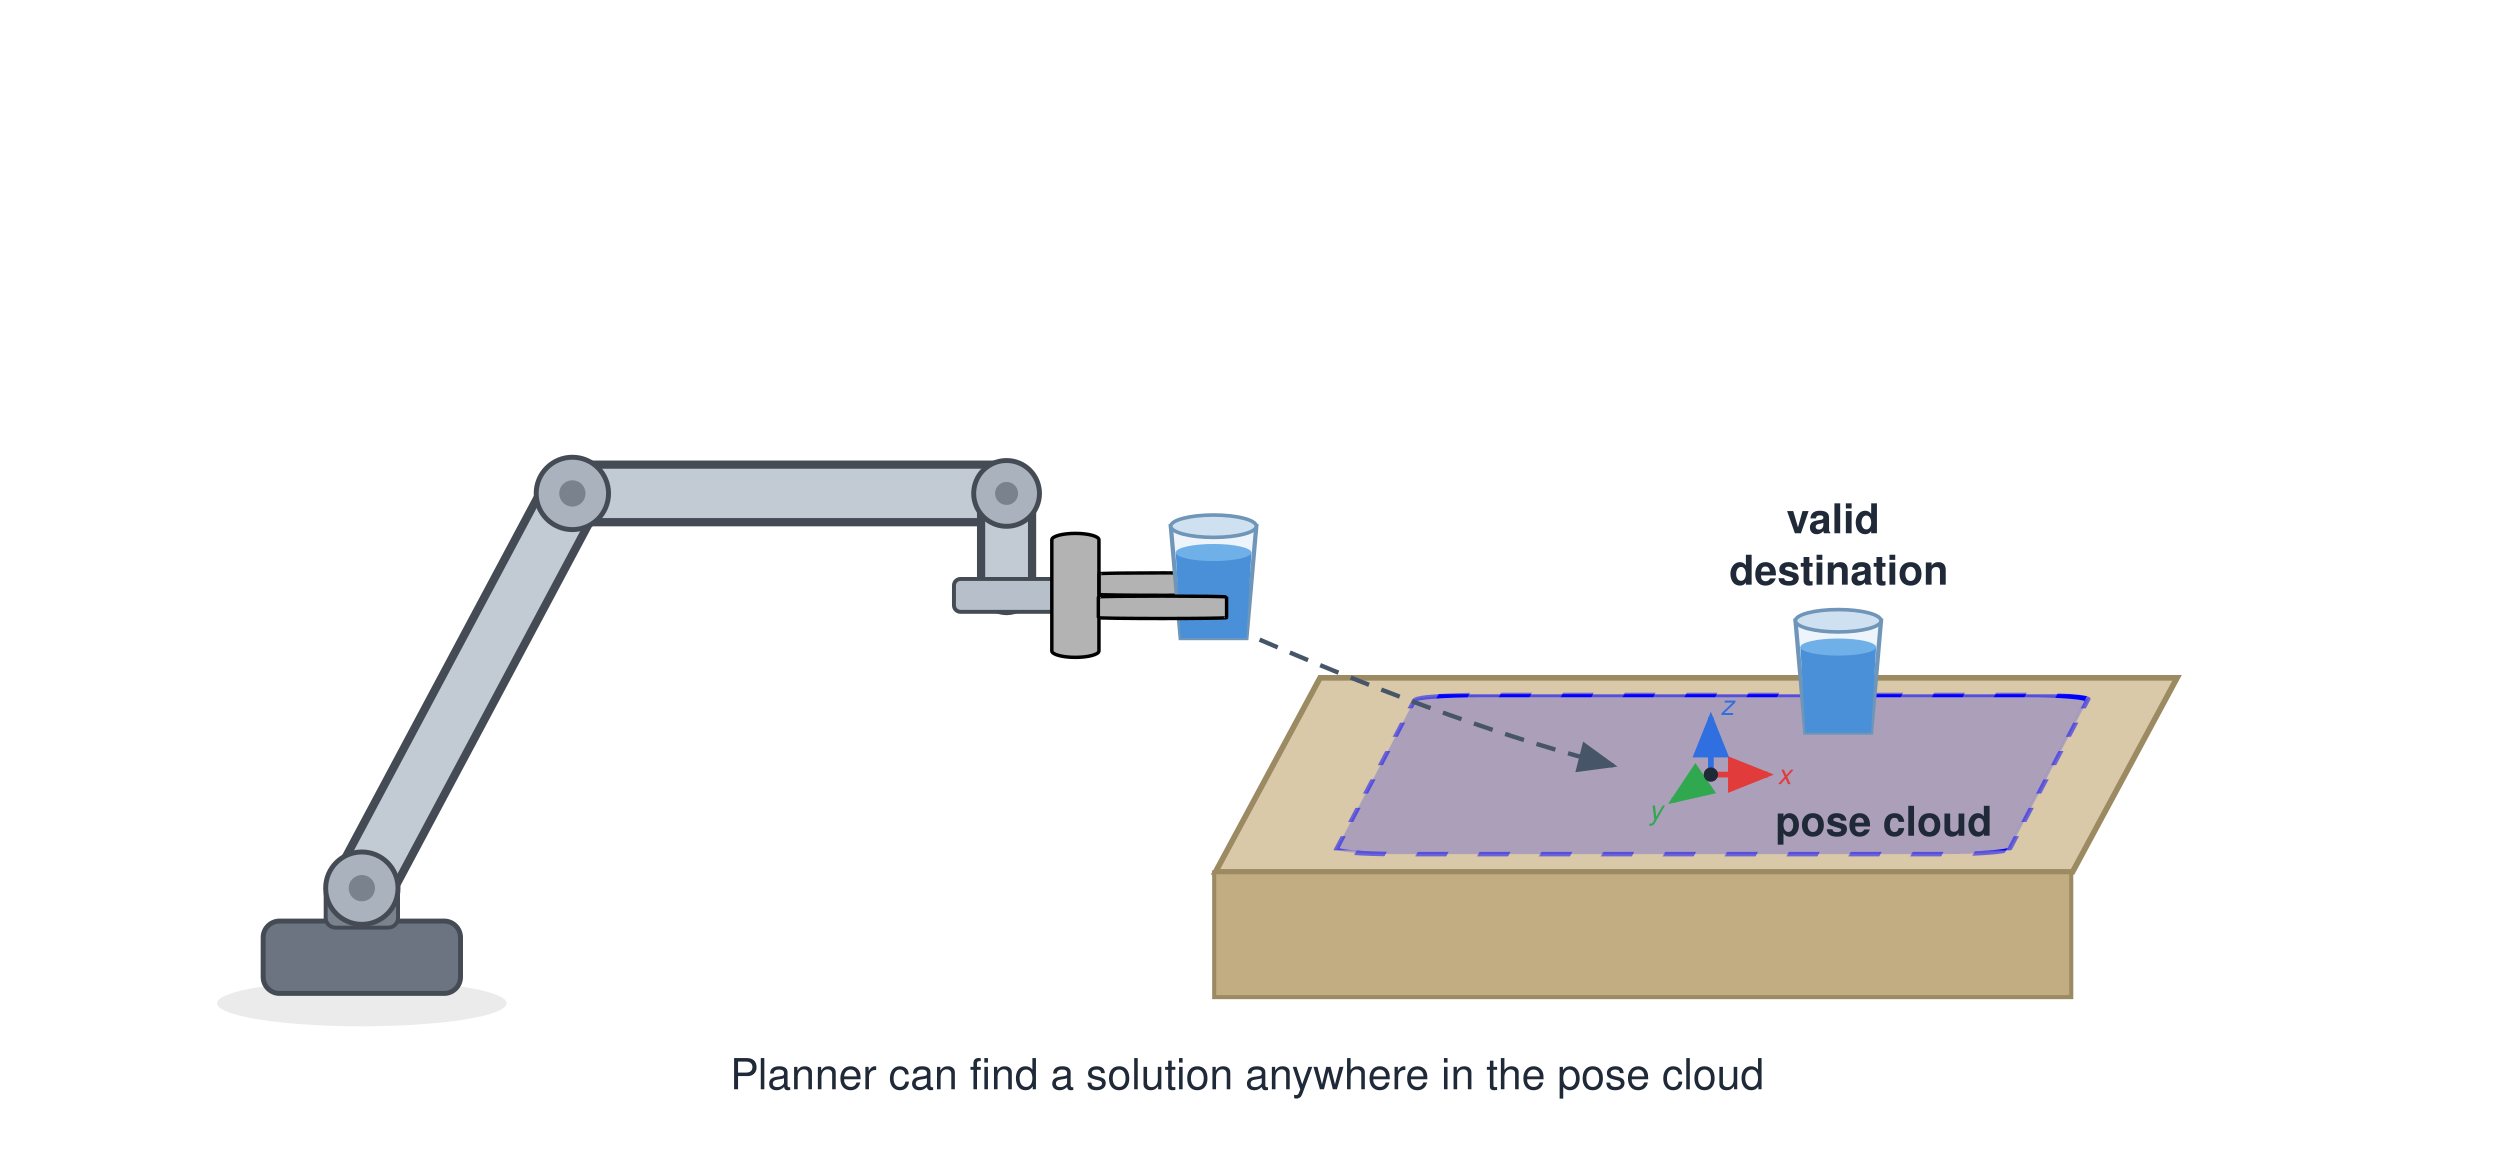
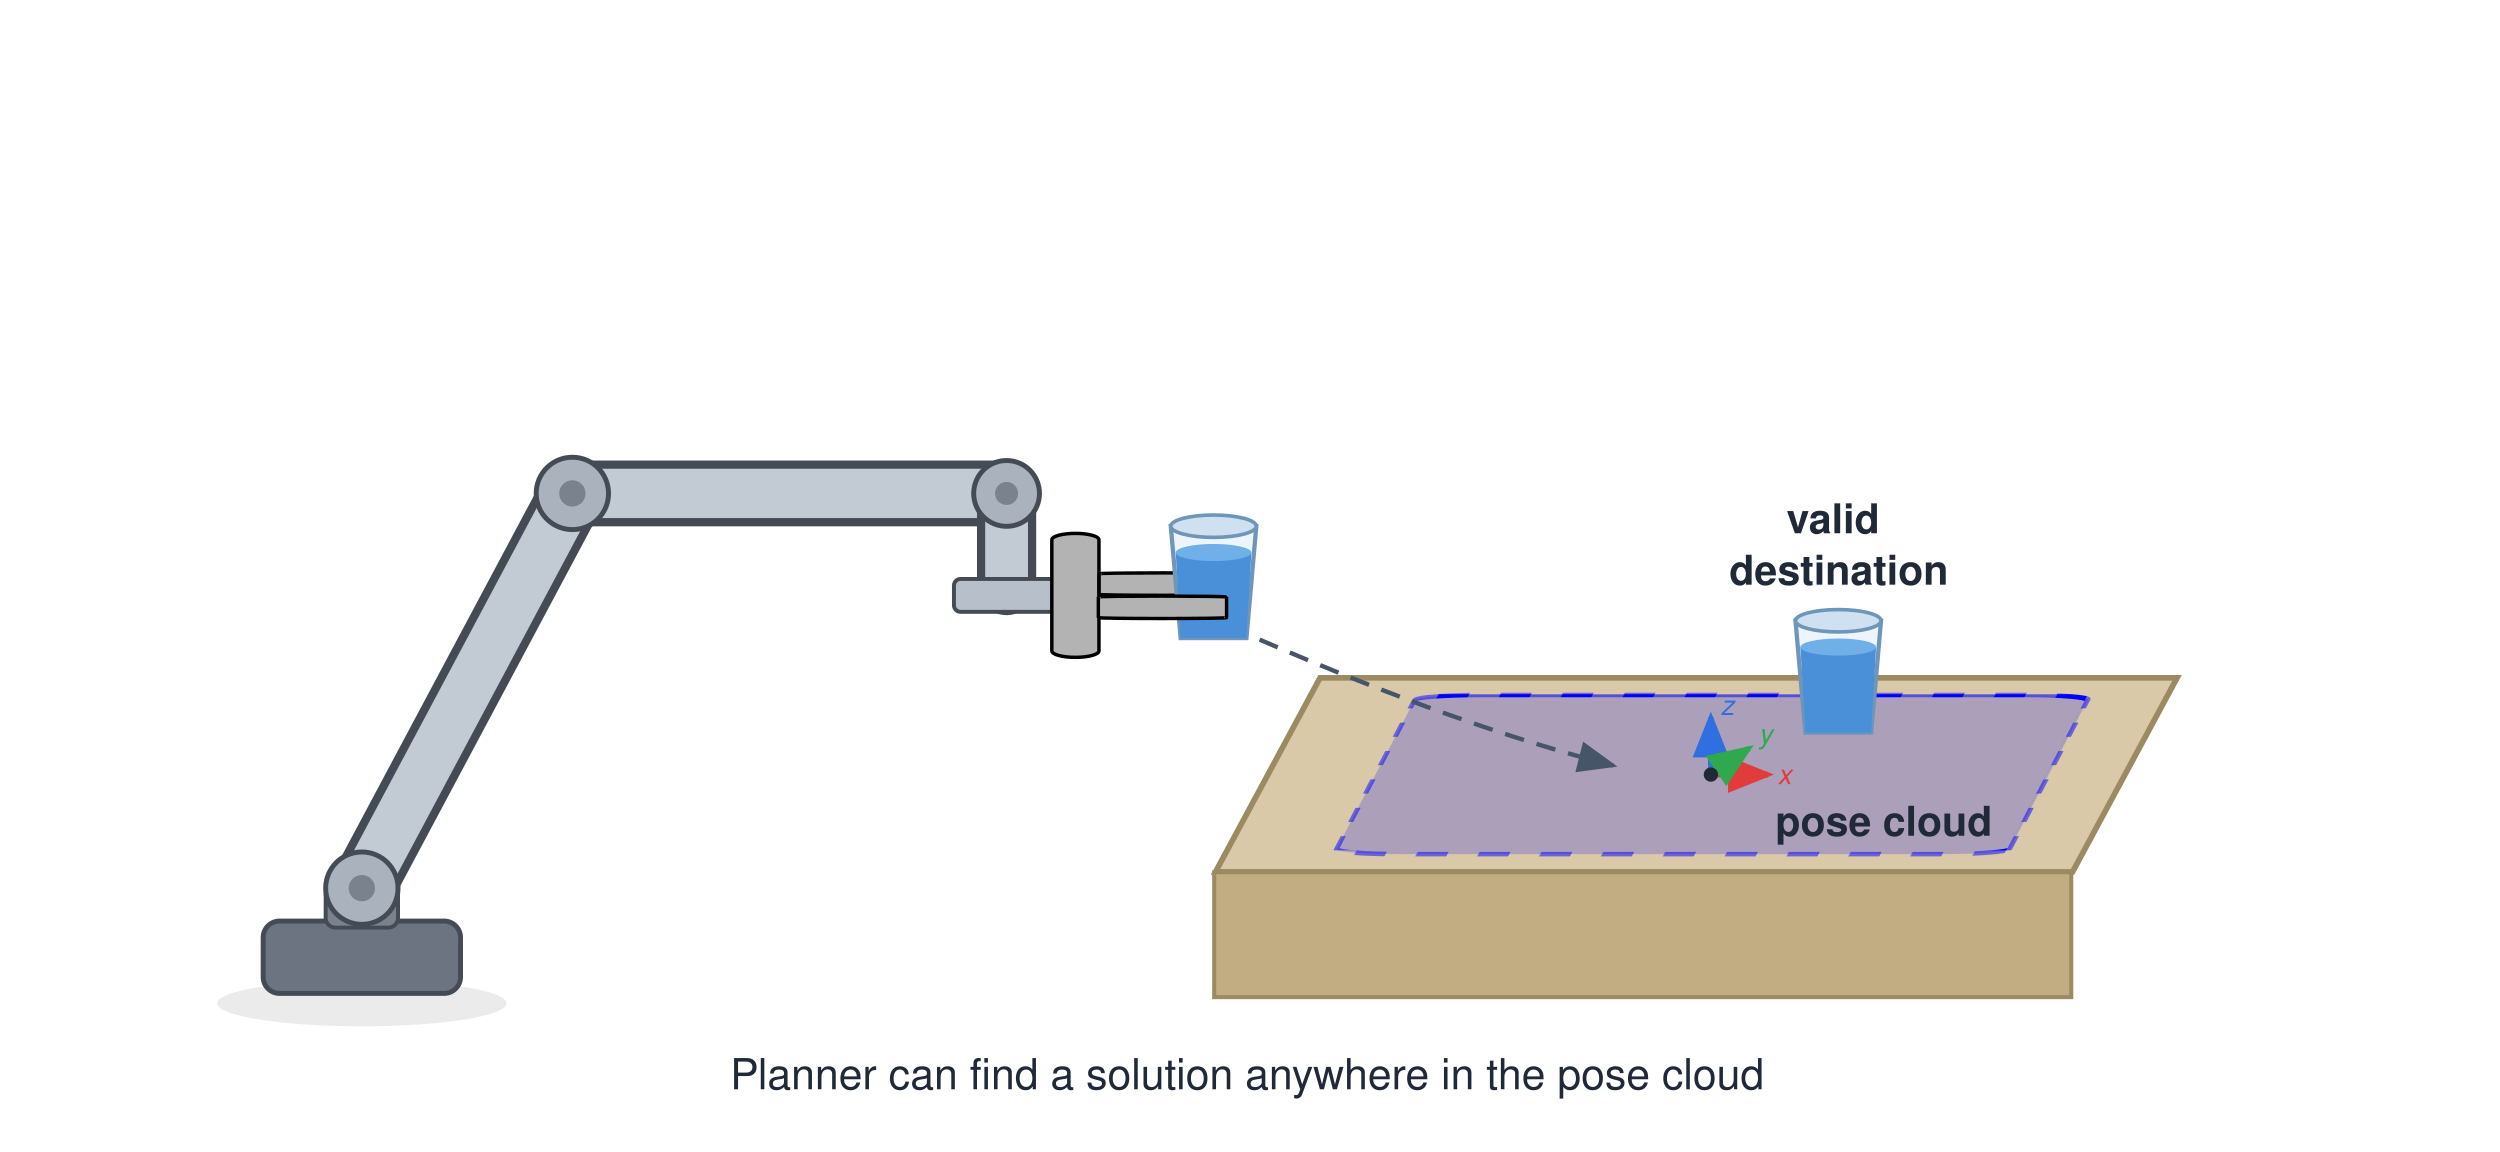
<svg xmlns="http://www.w3.org/2000/svg" xmlns:xlink="http://www.w3.org/1999/xlink" width="760" height="350" viewBox="0 0 760 350" font-family="Helvetica, Arial, sans-serif" version="1.1" id="svg24">
  <defs id="defs17">
    <pattern xlink:href="#Gingham" preserveAspectRatio="xMidYMid" id="pattern34" patternTransform="matrix(0.1880698,0,0,0.09741556,-702.9657,57.97998)" x="0" y="0" />
    <pattern patternUnits="userSpaceOnUse" width="100" height="100" id="Gingham" preserveAspectRatio="xMidYMid" patternTransform="scale(0.5,0.5)" style="fill:#0000ff">
      <rect style="fill-opacity:0.5;stroke:none" id="rect3" width="50" height="50" x="50" y="0" />
      <rect style="stroke:none" id="rect4" width="50" height="50" x="50" y="50" />
      <rect style="fill-opacity:0.5;stroke:none" id="rect5" width="50" height="50" x="0" y="50" />
    </pattern>
    <linearGradient id="swatch33">
      <stop style="stop-color:#000000;stop-opacity:1;" offset="0" id="stop33" />
    </linearGradient>
    <marker id="arw" markerWidth="11" markerHeight="11" refX="8" refY="3.6" orient="auto">
      <path d="M0,0 L9,3.6 L0,7.2 z" fill="#475569" id="path1" />
    </marker>
    <symbol id="armP" overflow="visible">
      <ellipse cx="0" cy="5" rx="44" ry="7" fill="#000000" opacity="0.08" id="ellipse1" />
      <rect x="-30" y="-20" width="60" height="22" rx="5" fill="#6b7480" stroke="#444b54" stroke-width="1.5" id="rect1" />
      <rect x="-11" y="-31" width="22" height="13" rx="3" fill="#7a828d" stroke="#444b54" stroke-width="1.2" id="rect2" />
      <line x1="0" y1="-30" x2="64" y2="-150" stroke="#444b54" stroke-width="20" stroke-linecap="round" id="line2" />
      <line x1="0" y1="-30" x2="64" y2="-150" stroke="#c2cad4" stroke-width="15" stroke-linecap="round" id="line3" />
      <line x1="64" y1="-150" x2="196" y2="-150" stroke="#444b54" stroke-width="20" stroke-linecap="round" id="line4" />
      <line x1="64" y1="-150" x2="196" y2="-150" stroke="#c2cad4" stroke-width="15" stroke-linecap="round" id="line5" />
      <line x1="196" y1="-150" x2="196" y2="-122" stroke="#444b54" stroke-width="18" stroke-linecap="round" id="line6" />
      <line x1="196" y1="-150" x2="196" y2="-122" stroke="#c2cad4" stroke-width="13" stroke-linecap="round" id="line7" />
      <circle cx="0" cy="-30" r="11" fill="#aab2bd" stroke="#444b54" stroke-width="1.5" id="circle7" />
      <circle cx="0" cy="-30" r="4" fill="#7a828d" id="circle8" />
      <circle cx="64" cy="-150" r="11" fill="#aab2bd" stroke="#444b54" stroke-width="1.5" id="circle9" />
      <circle cx="64" cy="-150" r="4" fill="#7a828d" id="circle10" />
      <circle cx="196" cy="-150" r="10" fill="#aab2bd" stroke="#444b54" stroke-width="1.5" id="circle11" />
      <circle cx="196" cy="-150" r="3.5" fill="#7a828d" id="circle12" />
      <rect x="180" y="-124" width="32" height="10" rx="2" fill="#b7bfca" stroke="#444b54" stroke-width="1.2" id="rect12" />
    </symbol>
    <symbol id="gripperP" overflow="visible">
      <rect x="-18" y="0" width="36" height="13" rx="3" fill="#9aa3af" stroke="#444b54" stroke-width="1.2" id="rect13" />
      <rect x="-17" y="13" width="8" height="22" rx="2" fill="#b7bfca" stroke="#444b54" stroke-width="1.1" id="rect14" />
      <rect x="9" y="13" width="8" height="22" rx="2" fill="#b7bfca" stroke="#444b54" stroke-width="1.1" id="rect15" />
    </symbol>
    <symbol id="cup" overflow="visible">
      <path d="M-13,-34 L13,-34 L10,0 L-10,0 Z" fill="#eef4fb" stroke="#6f96b8" stroke-width="1.3" id="path15" />
      <path d="M-11.5,-26 L11.5,-26 L10,0 L-10,0 Z" fill="#4a90d9" id="path16" />
      <ellipse cx="0" cy="-34" rx="13" ry="3.4" fill="#cfe0f0" stroke="#6f96b8" stroke-width="1.1" id="ellipse16" />
      <ellipse cx="0" cy="-26" rx="11.5" ry="2.6" fill="#6fb0e8" id="ellipse17" />
    </symbol>
    <marker id="aR" markerWidth="10" markerHeight="10" refX="7" refY="3.2" orient="auto">
      <path d="M0,0 L8,3.2 L0,6.4 z" fill="#e23b3b" id="path1-2" />
    </marker>
    <marker id="aB" markerWidth="10" markerHeight="10" refX="7" refY="3.2" orient="auto">
      <path d="M0,0 L8,3.2 L0,6.4 z" fill="#2f6fe0" id="path3" />
    </marker>
    <marker id="aG" markerWidth="10" markerHeight="10" refX="7" refY="3.2" orient="auto">
      <path d="M0,0 L8,3.2 L0,6.4 z" fill="#2fa84f" id="path2" />
    </marker>
  </defs>
  <use href="#armP" x="110" y="300" id="use17" />
  <path d="m 369.52,265.058 h 260.537 l 31.773,-58.996 H 401.293 Z" fill="#d9c9a8" stroke="#9c8a63" stroke-width="1.732" id="path19" />
  <path d="M 369.114,265.159 H 629.662 V 303.125 H 369.114 Z" fill="#c2ad82" stroke="#9c8a63" stroke-width="1.234" id="path20" />
  <rect style="fill:#0000ff;fill-opacity:0.21;stroke:url(#pattern34);stroke-width:1.557" id="rect33" width="204.647" height="54.599" x="541.38" y="238.461" rx="19.646" ry="1.725" transform="matrix(1,0,-0.463696,0.8859944,0,0)" />
  <text x="574.424" y="254.064" text-anchor="middle" font-size="12.5px" font-weight="bold" fill="#1f2937" id="text21">
    <tspan id="tspan30" x="574.424" y="254.064">pose cloud</tspan>
    <tspan id="tspan31" x="574.424" y="269.689" />
  </text>
  <text x="558.996" y="162.122" text-anchor="middle" font-size="12.5px" font-weight="bold" fill="#1f2937" id="text21-4">
    <tspan id="tspan30-7" x="558.996" y="162.122">valid</tspan>
    <tspan id="tspan31-6" x="558.996" y="177.747">destination</tspan>
  </text>
  <path d="m 382.91,194.443 q 61.646,26.66 107.514,38.277" fill="none" stroke="#475569" stroke-width="1.333" stroke-dasharray="6, 4" marker-end="url(#arw)" id="path24" />
  <text x="379.142" y="331.142" text-anchor="middle" font-size="13px" fill="#1f2937" id="text24">Planner can find a solution anywhere in the pose cloud</text>
  <rect style="fill:#b3b3b3;stroke:#000000;stroke-width:1.055" id="rect24" width="14.329" height="37.688" x="319.752" y="162.149" rx="16.999" ry="1.952" />
  <rect style="fill:#b3b3b3;stroke:#000000;stroke-width:1.044" id="rect25" width="38.985" height="6.818" x="334.13" y="174.153" rx="27.206" ry="0.267" />
  <use href="#cup" x="306" y="232" id="use19" transform="translate(62.91745,-38.03484)" />
  <use href="#cup" x="306" y="232" id="use19-4" transform="translate(252.8294,-9.29218)" />
  <rect style="fill:#b3b3b3;stroke:#000000;stroke-width:1.044" id="rect25-3" width="38.985" height="6.818" x="333.897" y="181.214" rx="27.206" ry="0.267" />
  <g id="use25-8" transform="matrix(0.7246754,0,0,0.7246754,520.1036,235.474)">
    <line x1="0" y1="0" x2="24" y2="0" stroke="#e23b3b" stroke-width="2.4" marker-end="url(#aR)" id="line28" />
    <text x="28" y="4" fill="#e23b3b" font-size="11.5px" font-style="italic" id="text28">x</text>
    <line x1="0" y1="0" x2="0" y2="-24" stroke="#2f6fe0" stroke-width="2.4" marker-end="url(#aB)" id="line29" />
    <text x="4" y="-25" fill="#2f6fe0" font-size="11.5px" font-style="italic" id="text29">z</text>
-     <line x1="0" y1="0" x2="-16" y2="11" stroke="#2fa84f" stroke-width="2.4" marker-end="url(#aG)" id="line30" />
-     <text x="-26" y="19" fill="#2fa84f" font-size="11.5px" font-style="italic" id="text30">y</text>
+     <line x1="0" y1="0" x2="16" y2="-11" stroke="#2fa84f" stroke-width="2.4" marker-end="url(#aG)" id="line30" />
+     <text x="20" y="-13" fill="#2fa84f" font-size="11.5px" font-style="italic" id="text30">y</text>
    <circle cx="0" cy="0" r="3" fill="#1f2937" id="circle30" />
  </g>
</svg>
